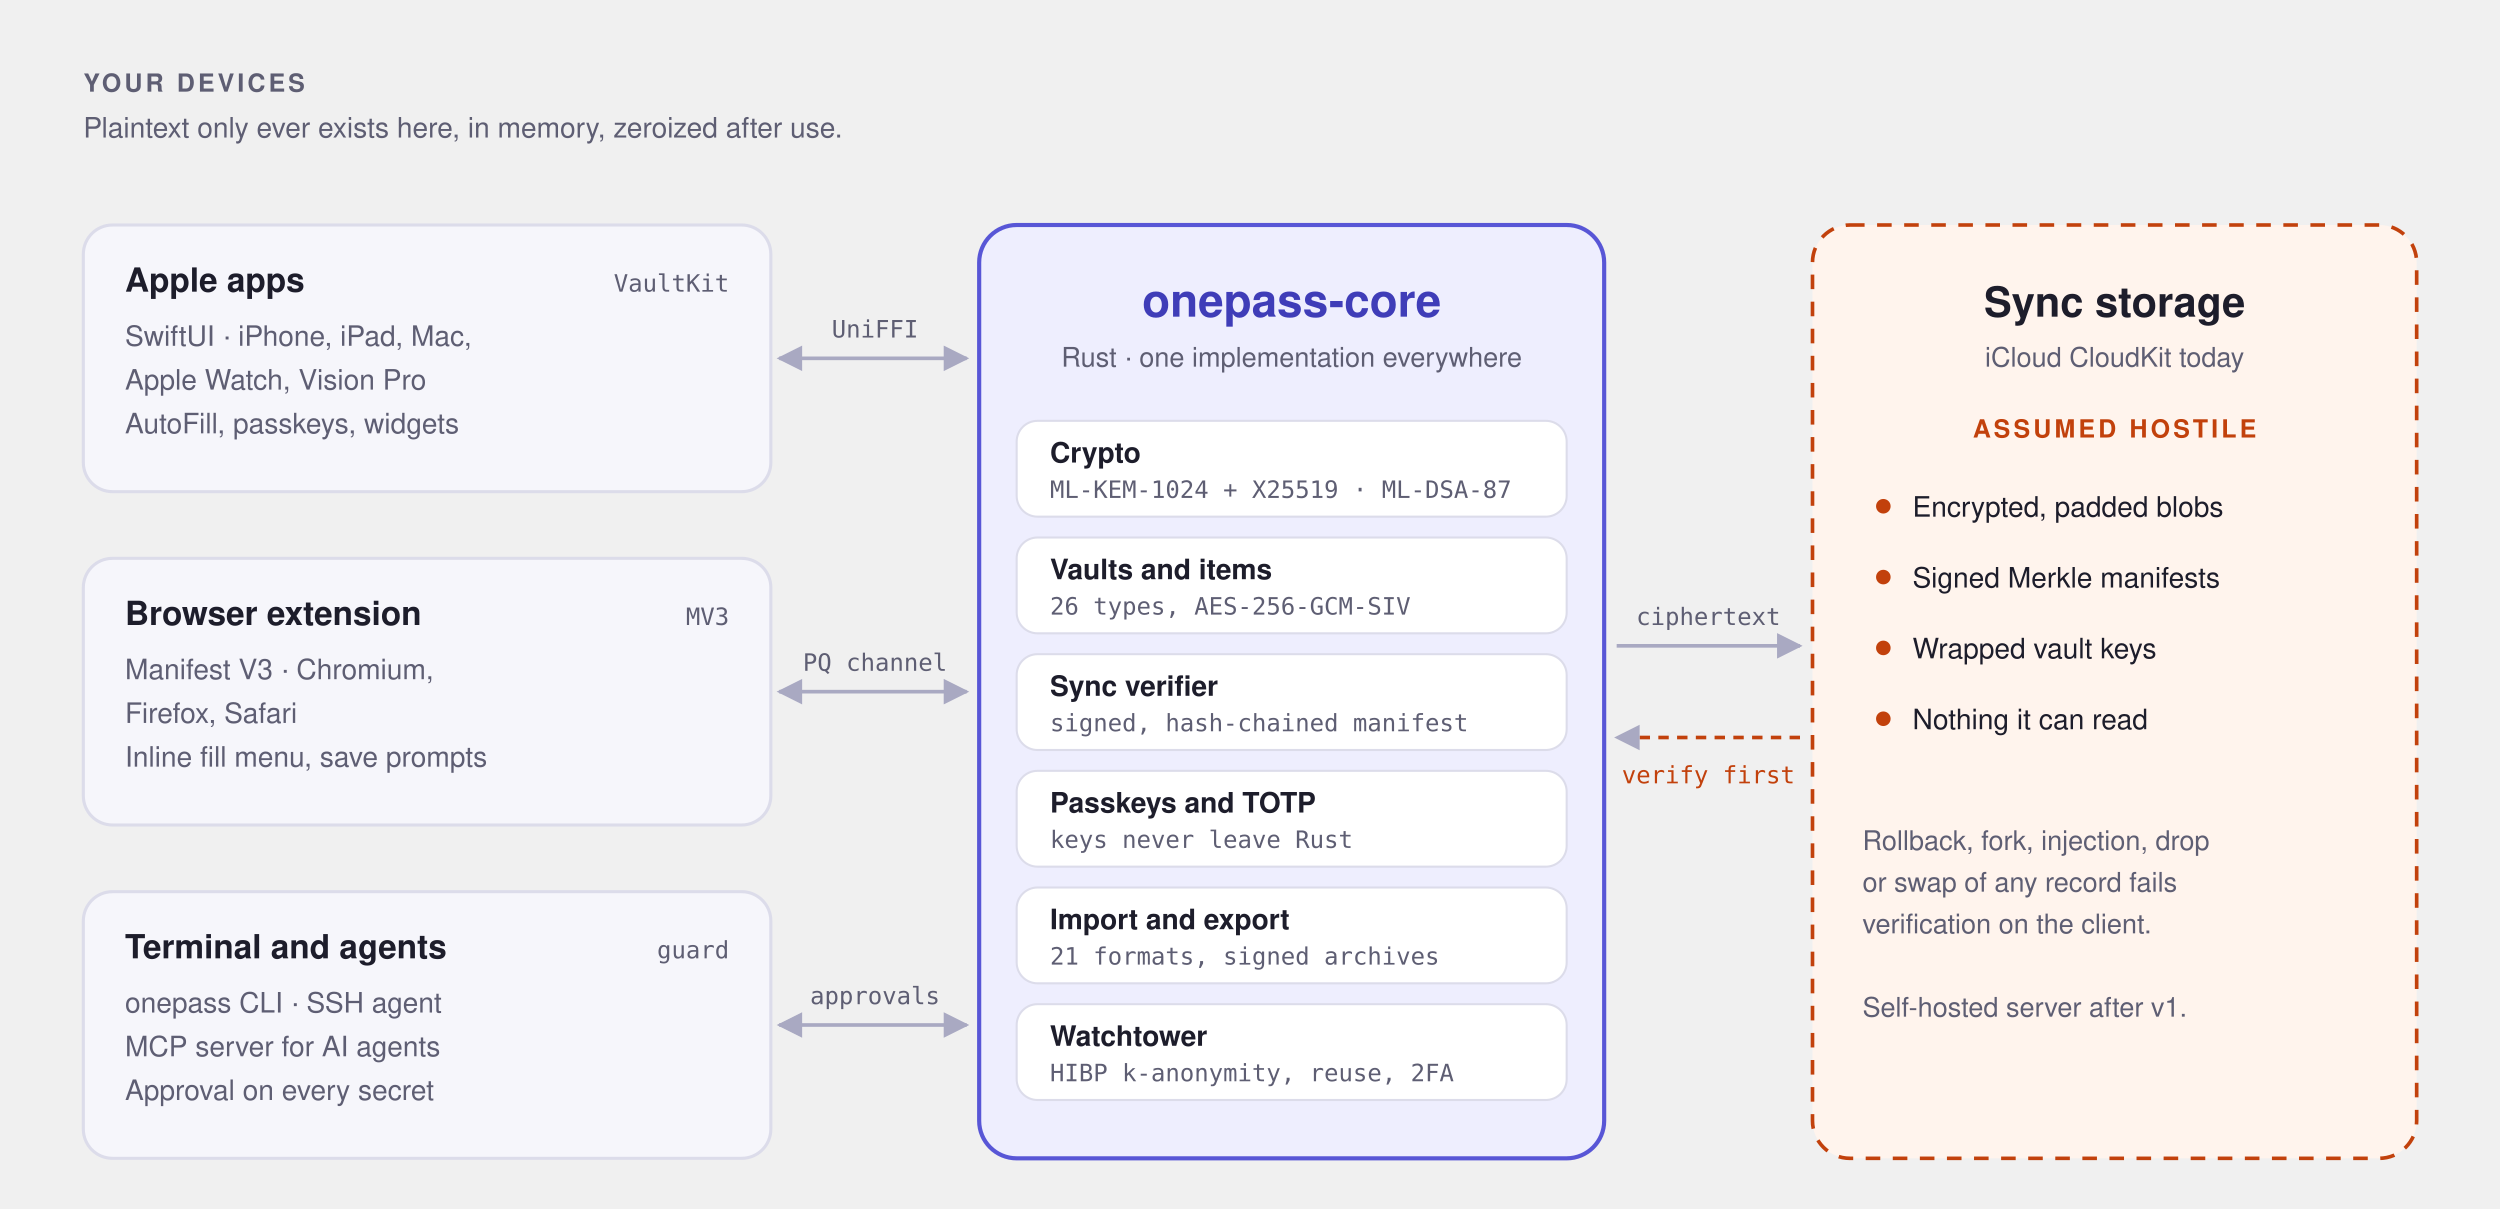
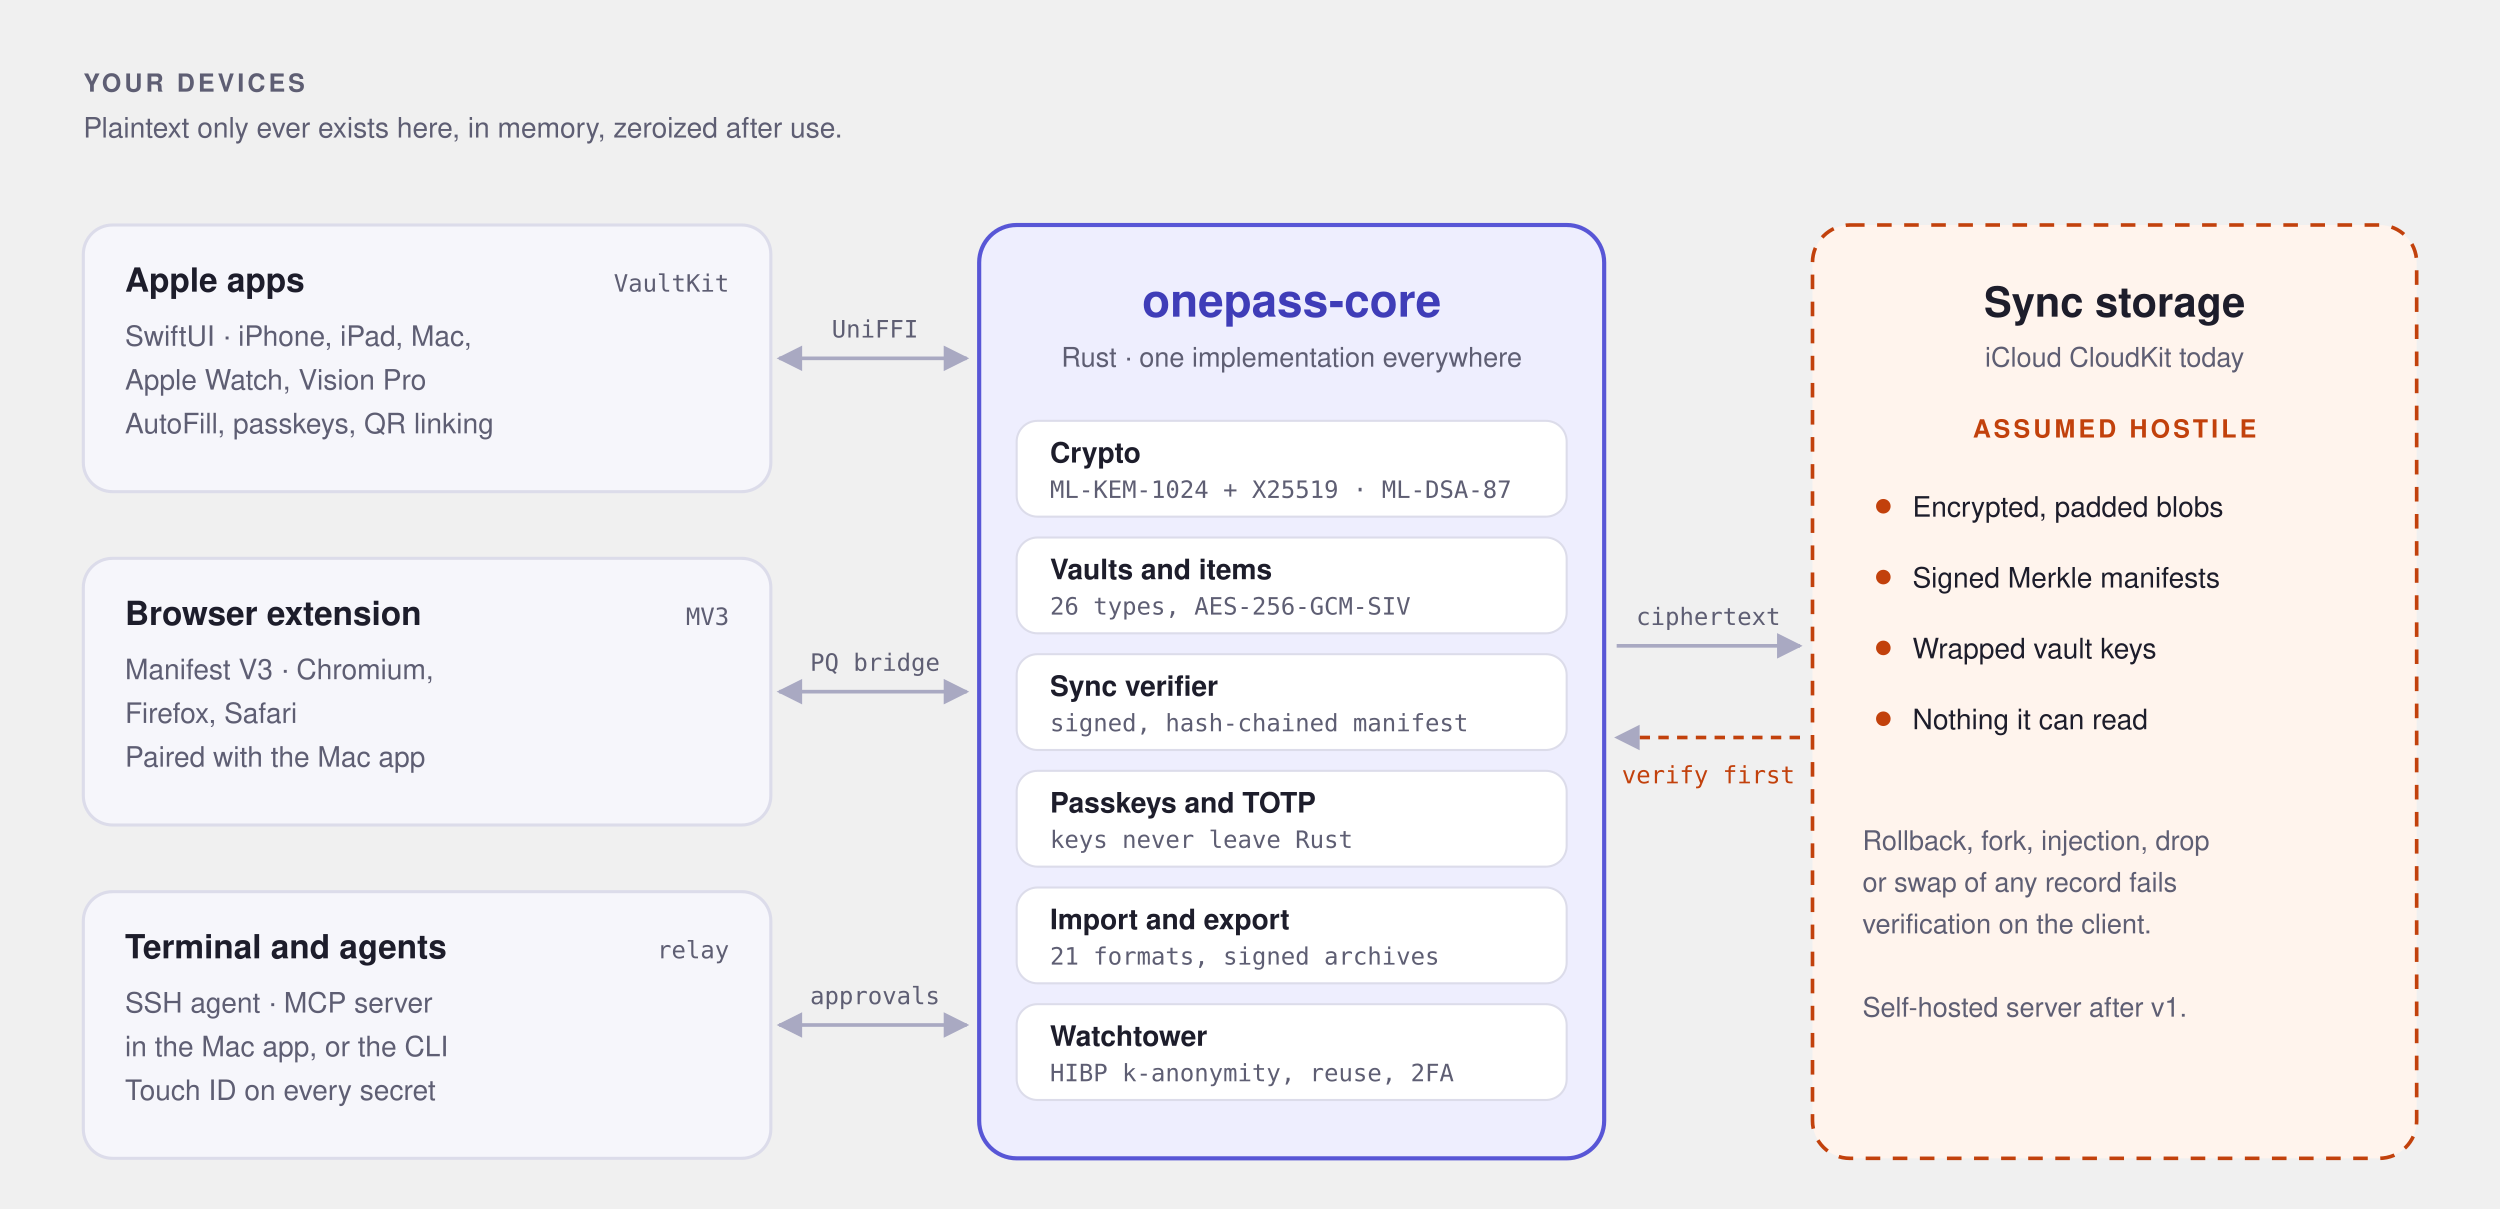
<svg xmlns="http://www.w3.org/2000/svg" width="1200" height="580" viewBox="0 0 1200 580" role="img" aria-label="OnePass architecture: clients, Rust core, untrusted sync storage">
  <defs>
    <marker id="a-end" viewBox="0 0 10 10" refX="9" refY="5" markerWidth="7" markerHeight="7" orient="auto">
      <path d="M0,0 L10,5 L0,10 z" fill="#A9A9C2" />
    </marker>
    <marker id="a-start" viewBox="0 0 10 10" refX="1" refY="5" markerWidth="7" markerHeight="7" orient="auto">
      <path d="M10,0 L0,5 L10,10 z" fill="#A9A9C2" />
    </marker>
  </defs>
  <text x="40" y="44" font-family="-apple-system, BlinkMacSystemFont, 'Segoe UI', Helvetica, Arial, sans-serif" font-size="12" font-weight="650" fill="#5E5E73" text-anchor="start" letter-spacing="1.5">YOUR DEVICES</text>
  <text x="40" y="66" font-family="-apple-system, BlinkMacSystemFont, 'Segoe UI', Helvetica, Arial, sans-serif" font-size="13.5" font-weight="400" fill="#5E5E73" text-anchor="start">Plaintext only ever exists here, in memory, zeroized after use.</text>
  <rect x="40" y="108" width="330" height="128" rx="14" fill="#F6F6FB" stroke="#DCDCEA" stroke-width="1.5" />
  <text x="60" y="140" font-family="-apple-system, BlinkMacSystemFont, 'Segoe UI', Helvetica, Arial, sans-serif" font-size="16" font-weight="650" fill="#1D1D2B" text-anchor="start">Apple apps</text>
  <text x="350" y="140" font-family="ui-monospace, SFMono-Regular, Menlo, Consolas, monospace" font-size="11.5" font-weight="500" fill="#5E5E73" text-anchor="end">VaultKit</text>
  <text x="60" y="166" font-family="-apple-system, BlinkMacSystemFont, 'Segoe UI', Helvetica, Arial, sans-serif" font-size="13.5" font-weight="400" fill="#5E5E73" text-anchor="start">SwiftUI · iPhone, iPad, Mac,</text>
  <text x="60" y="187" font-family="-apple-system, BlinkMacSystemFont, 'Segoe UI', Helvetica, Arial, sans-serif" font-size="13.5" font-weight="400" fill="#5E5E73" text-anchor="start">Apple Watch, Vision Pro</text>
-   <text x="60" y="208" font-family="-apple-system, BlinkMacSystemFont, 'Segoe UI', Helvetica, Arial, sans-serif" font-size="13.5" font-weight="400" fill="#5E5E73" text-anchor="start">AutoFill, passkeys, widgets</text>
+   <text x="60" y="208" font-family="-apple-system, BlinkMacSystemFont, 'Segoe UI', Helvetica, Arial, sans-serif" font-size="13.5" font-weight="400" fill="#5E5E73" text-anchor="start">AutoFill, passkeys, QR linking</text>
  <line x1="374" y1="172.0" x2="464" y2="172.0" stroke="#A9A9C2" stroke-width="1.75" marker-start="url(#a-start)" marker-end="url(#a-end)" />
  <text x="420.0" y="162.0" font-family="ui-monospace, SFMono-Regular, Menlo, Consolas, monospace" font-size="11.5" font-weight="500" fill="#5E5E73" text-anchor="middle">UniFFI</text>
  <rect x="40" y="268" width="330" height="128" rx="14" fill="#F6F6FB" stroke="#DCDCEA" stroke-width="1.5" />
  <text x="60" y="300" font-family="-apple-system, BlinkMacSystemFont, 'Segoe UI', Helvetica, Arial, sans-serif" font-size="16" font-weight="650" fill="#1D1D2B" text-anchor="start">Browser extension</text>
  <text x="350" y="300" font-family="ui-monospace, SFMono-Regular, Menlo, Consolas, monospace" font-size="11.5" font-weight="500" fill="#5E5E73" text-anchor="end">MV3</text>
  <text x="60" y="326" font-family="-apple-system, BlinkMacSystemFont, 'Segoe UI', Helvetica, Arial, sans-serif" font-size="13.5" font-weight="400" fill="#5E5E73" text-anchor="start">Manifest V3 · Chromium,</text>
  <text x="60" y="347" font-family="-apple-system, BlinkMacSystemFont, 'Segoe UI', Helvetica, Arial, sans-serif" font-size="13.5" font-weight="400" fill="#5E5E73" text-anchor="start">Firefox, Safari</text>
-   <text x="60" y="368" font-family="-apple-system, BlinkMacSystemFont, 'Segoe UI', Helvetica, Arial, sans-serif" font-size="13.5" font-weight="400" fill="#5E5E73" text-anchor="start">Inline fill menu, save prompts</text>
+   <text x="60" y="368" font-family="-apple-system, BlinkMacSystemFont, 'Segoe UI', Helvetica, Arial, sans-serif" font-size="13.5" font-weight="400" fill="#5E5E73" text-anchor="start">Paired with the Mac app</text>
  <line x1="374" y1="332.0" x2="464" y2="332.0" stroke="#A9A9C2" stroke-width="1.75" marker-start="url(#a-start)" marker-end="url(#a-end)" />
-   <text x="420.0" y="322.0" font-family="ui-monospace, SFMono-Regular, Menlo, Consolas, monospace" font-size="11.5" font-weight="500" fill="#5E5E73" text-anchor="middle">PQ channel</text>
+   <text x="420.0" y="322.0" font-family="ui-monospace, SFMono-Regular, Menlo, Consolas, monospace" font-size="11.5" font-weight="500" fill="#5E5E73" text-anchor="middle">PQ bridge</text>
  <rect x="40" y="428" width="330" height="128" rx="14" fill="#F6F6FB" stroke="#DCDCEA" stroke-width="1.5" />
  <text x="60" y="460" font-family="-apple-system, BlinkMacSystemFont, 'Segoe UI', Helvetica, Arial, sans-serif" font-size="16" font-weight="650" fill="#1D1D2B" text-anchor="start">Terminal and agents</text>
-   <text x="350" y="460" font-family="ui-monospace, SFMono-Regular, Menlo, Consolas, monospace" font-size="11.5" font-weight="500" fill="#5E5E73" text-anchor="end">guard</text>
-   <text x="60" y="486" font-family="-apple-system, BlinkMacSystemFont, 'Segoe UI', Helvetica, Arial, sans-serif" font-size="13.5" font-weight="400" fill="#5E5E73" text-anchor="start">onepass CLI · SSH agent</text>
-   <text x="60" y="507" font-family="-apple-system, BlinkMacSystemFont, 'Segoe UI', Helvetica, Arial, sans-serif" font-size="13.5" font-weight="400" fill="#5E5E73" text-anchor="start">MCP server for AI agents</text>
-   <text x="60" y="528" font-family="-apple-system, BlinkMacSystemFont, 'Segoe UI', Helvetica, Arial, sans-serif" font-size="13.5" font-weight="400" fill="#5E5E73" text-anchor="start">Approval on every secret</text>
+   <text x="350" y="460" font-family="ui-monospace, SFMono-Regular, Menlo, Consolas, monospace" font-size="11.5" font-weight="500" fill="#5E5E73" text-anchor="end">relay</text>
+   <text x="60" y="486" font-family="-apple-system, BlinkMacSystemFont, 'Segoe UI', Helvetica, Arial, sans-serif" font-size="13.5" font-weight="400" fill="#5E5E73" text-anchor="start">SSH agent · MCP server</text>
+   <text x="60" y="507" font-family="-apple-system, BlinkMacSystemFont, 'Segoe UI', Helvetica, Arial, sans-serif" font-size="13.5" font-weight="400" fill="#5E5E73" text-anchor="start">in the Mac app, or the CLI</text>
+   <text x="60" y="528" font-family="-apple-system, BlinkMacSystemFont, 'Segoe UI', Helvetica, Arial, sans-serif" font-size="13.5" font-weight="400" fill="#5E5E73" text-anchor="start">Touch ID on every secret</text>
  <line x1="374" y1="492.0" x2="464" y2="492.0" stroke="#A9A9C2" stroke-width="1.75" marker-start="url(#a-start)" marker-end="url(#a-end)" />
  <text x="420.0" y="482.0" font-family="ui-monospace, SFMono-Regular, Menlo, Consolas, monospace" font-size="11.5" font-weight="500" fill="#5E5E73" text-anchor="middle">approvals</text>
  <rect x="470" y="108" width="300" height="448" rx="18" fill="#EEEEFE" stroke="#5856D6" stroke-width="2" />
  <text x="620.0" y="152" font-family="-apple-system, BlinkMacSystemFont, 'Segoe UI', Helvetica, Arial, sans-serif" font-size="22" font-weight="700" fill="#3F3DB8" text-anchor="middle">onepass-core</text>
  <text x="620.0" y="176" font-family="-apple-system, BlinkMacSystemFont, 'Segoe UI', Helvetica, Arial, sans-serif" font-size="13" font-weight="400" fill="#5E5E73" text-anchor="middle">Rust · one implementation everywhere</text>
  <rect x="488" y="202" width="264" height="46" rx="10" fill="#FFFFFF" stroke="#DCDCEA" stroke-width="1" />
  <text x="504" y="222" font-family="-apple-system, BlinkMacSystemFont, 'Segoe UI', Helvetica, Arial, sans-serif" font-size="13.5" font-weight="600" fill="#1D1D2B" text-anchor="start">Crypto</text>
  <text x="504" y="239" font-family="ui-monospace, SFMono-Regular, Menlo, Consolas, monospace" font-size="11.5" font-weight="400" fill="#5E5E73" text-anchor="start">ML-KEM-1024 + X25519 · ML-DSA-87</text>
  <rect x="488" y="258" width="264" height="46" rx="10" fill="#FFFFFF" stroke="#DCDCEA" stroke-width="1" />
  <text x="504" y="278" font-family="-apple-system, BlinkMacSystemFont, 'Segoe UI', Helvetica, Arial, sans-serif" font-size="13.5" font-weight="600" fill="#1D1D2B" text-anchor="start">Vaults and items</text>
  <text x="504" y="295" font-family="ui-monospace, SFMono-Regular, Menlo, Consolas, monospace" font-size="11.5" font-weight="400" fill="#5E5E73" text-anchor="start">26 types, AES-256-GCM-SIV</text>
  <rect x="488" y="314" width="264" height="46" rx="10" fill="#FFFFFF" stroke="#DCDCEA" stroke-width="1" />
  <text x="504" y="334" font-family="-apple-system, BlinkMacSystemFont, 'Segoe UI', Helvetica, Arial, sans-serif" font-size="13.5" font-weight="600" fill="#1D1D2B" text-anchor="start">Sync verifier</text>
  <text x="504" y="351" font-family="ui-monospace, SFMono-Regular, Menlo, Consolas, monospace" font-size="11.5" font-weight="400" fill="#5E5E73" text-anchor="start">signed, hash-chained manifest</text>
  <rect x="488" y="370" width="264" height="46" rx="10" fill="#FFFFFF" stroke="#DCDCEA" stroke-width="1" />
  <text x="504" y="390" font-family="-apple-system, BlinkMacSystemFont, 'Segoe UI', Helvetica, Arial, sans-serif" font-size="13.5" font-weight="600" fill="#1D1D2B" text-anchor="start">Passkeys and TOTP</text>
  <text x="504" y="407" font-family="ui-monospace, SFMono-Regular, Menlo, Consolas, monospace" font-size="11.5" font-weight="400" fill="#5E5E73" text-anchor="start">keys never leave Rust</text>
  <rect x="488" y="426" width="264" height="46" rx="10" fill="#FFFFFF" stroke="#DCDCEA" stroke-width="1" />
  <text x="504" y="446" font-family="-apple-system, BlinkMacSystemFont, 'Segoe UI', Helvetica, Arial, sans-serif" font-size="13.5" font-weight="600" fill="#1D1D2B" text-anchor="start">Import and export</text>
  <text x="504" y="463" font-family="ui-monospace, SFMono-Regular, Menlo, Consolas, monospace" font-size="11.5" font-weight="400" fill="#5E5E73" text-anchor="start">21 formats, signed archives</text>
  <rect x="488" y="482" width="264" height="46" rx="10" fill="#FFFFFF" stroke="#DCDCEA" stroke-width="1" />
  <text x="504" y="502" font-family="-apple-system, BlinkMacSystemFont, 'Segoe UI', Helvetica, Arial, sans-serif" font-size="13.5" font-weight="600" fill="#1D1D2B" text-anchor="start">Watchtower</text>
  <text x="504" y="519" font-family="ui-monospace, SFMono-Regular, Menlo, Consolas, monospace" font-size="11.5" font-weight="400" fill="#5E5E73" text-anchor="start">HIBP k-anonymity, reuse, 2FA</text>
  <rect x="870" y="108" width="290" height="448" rx="18" fill="#FFF4ED" stroke="#C2410C" stroke-width="1.75" stroke-dasharray="7 6" />
  <text x="1015.0" y="152" font-family="-apple-system, BlinkMacSystemFont, 'Segoe UI', Helvetica, Arial, sans-serif" font-size="20" font-weight="700" fill="#1D1D2B" text-anchor="middle">Sync storage</text>
  <text x="1015.0" y="176" font-family="-apple-system, BlinkMacSystemFont, 'Segoe UI', Helvetica, Arial, sans-serif" font-size="13" font-weight="400" fill="#5E5E73" text-anchor="middle">iCloud CloudKit today</text>
  <text x="1015.0" y="210" font-family="-apple-system, BlinkMacSystemFont, 'Segoe UI', Helvetica, Arial, sans-serif" font-size="12" font-weight="700" fill="#C2410C" text-anchor="middle" letter-spacing="1.5">ASSUMED HOSTILE</text>
  <circle cx="904" cy="243" r="3.5" fill="#C2410C" />
  <text x="918" y="248" font-family="-apple-system, BlinkMacSystemFont, 'Segoe UI', Helvetica, Arial, sans-serif" font-size="13.5" font-weight="400" fill="#1D1D2B" text-anchor="start">Encrypted, padded blobs</text>
  <circle cx="904" cy="277" r="3.5" fill="#C2410C" />
  <text x="918" y="282" font-family="-apple-system, BlinkMacSystemFont, 'Segoe UI', Helvetica, Arial, sans-serif" font-size="13.5" font-weight="400" fill="#1D1D2B" text-anchor="start">Signed Merkle manifests</text>
  <circle cx="904" cy="311" r="3.5" fill="#C2410C" />
  <text x="918" y="316" font-family="-apple-system, BlinkMacSystemFont, 'Segoe UI', Helvetica, Arial, sans-serif" font-size="13.5" font-weight="400" fill="#1D1D2B" text-anchor="start">Wrapped vault keys</text>
  <circle cx="904" cy="345" r="3.5" fill="#C2410C" />
  <text x="918" y="350" font-family="-apple-system, BlinkMacSystemFont, 'Segoe UI', Helvetica, Arial, sans-serif" font-size="13.5" font-weight="400" fill="#1D1D2B" text-anchor="start">Nothing it can read</text>
  <text x="894" y="408" font-family="-apple-system, BlinkMacSystemFont, 'Segoe UI', Helvetica, Arial, sans-serif" font-size="13" font-weight="400" fill="#5E5E73" text-anchor="start">Rollback, fork, injection, drop</text>
  <text x="894" y="428" font-family="-apple-system, BlinkMacSystemFont, 'Segoe UI', Helvetica, Arial, sans-serif" font-size="13" font-weight="400" fill="#5E5E73" text-anchor="start">or swap of any record fails</text>
  <text x="894" y="448" font-family="-apple-system, BlinkMacSystemFont, 'Segoe UI', Helvetica, Arial, sans-serif" font-size="13" font-weight="400" fill="#5E5E73" text-anchor="start">verification on the client.</text>
  <text x="894" y="488" font-family="-apple-system, BlinkMacSystemFont, 'Segoe UI', Helvetica, Arial, sans-serif" font-size="13" font-weight="400" fill="#5E5E73" text-anchor="start">Self-hosted server after v1.</text>
  <line x1="776" y1="310.0" x2="864" y2="310.0" stroke="#A9A9C2" stroke-width="1.75" marker-end="url(#a-end)" />
  <text x="820.0" y="300.0" font-family="ui-monospace, SFMono-Regular, Menlo, Consolas, monospace" font-size="11.5" font-weight="500" fill="#5E5E73" text-anchor="middle">ciphertext</text>
  <line x1="864" y1="354.0" x2="776" y2="354.0" stroke="#C2410C" stroke-width="1.75" stroke-dasharray="5 4" marker-end="url(#a-end)" />
  <text x="820.0" y="376.0" font-family="ui-monospace, SFMono-Regular, Menlo, Consolas, monospace" font-size="11.5" font-weight="500" fill="#C2410C" text-anchor="middle">verify first</text>
</svg>
